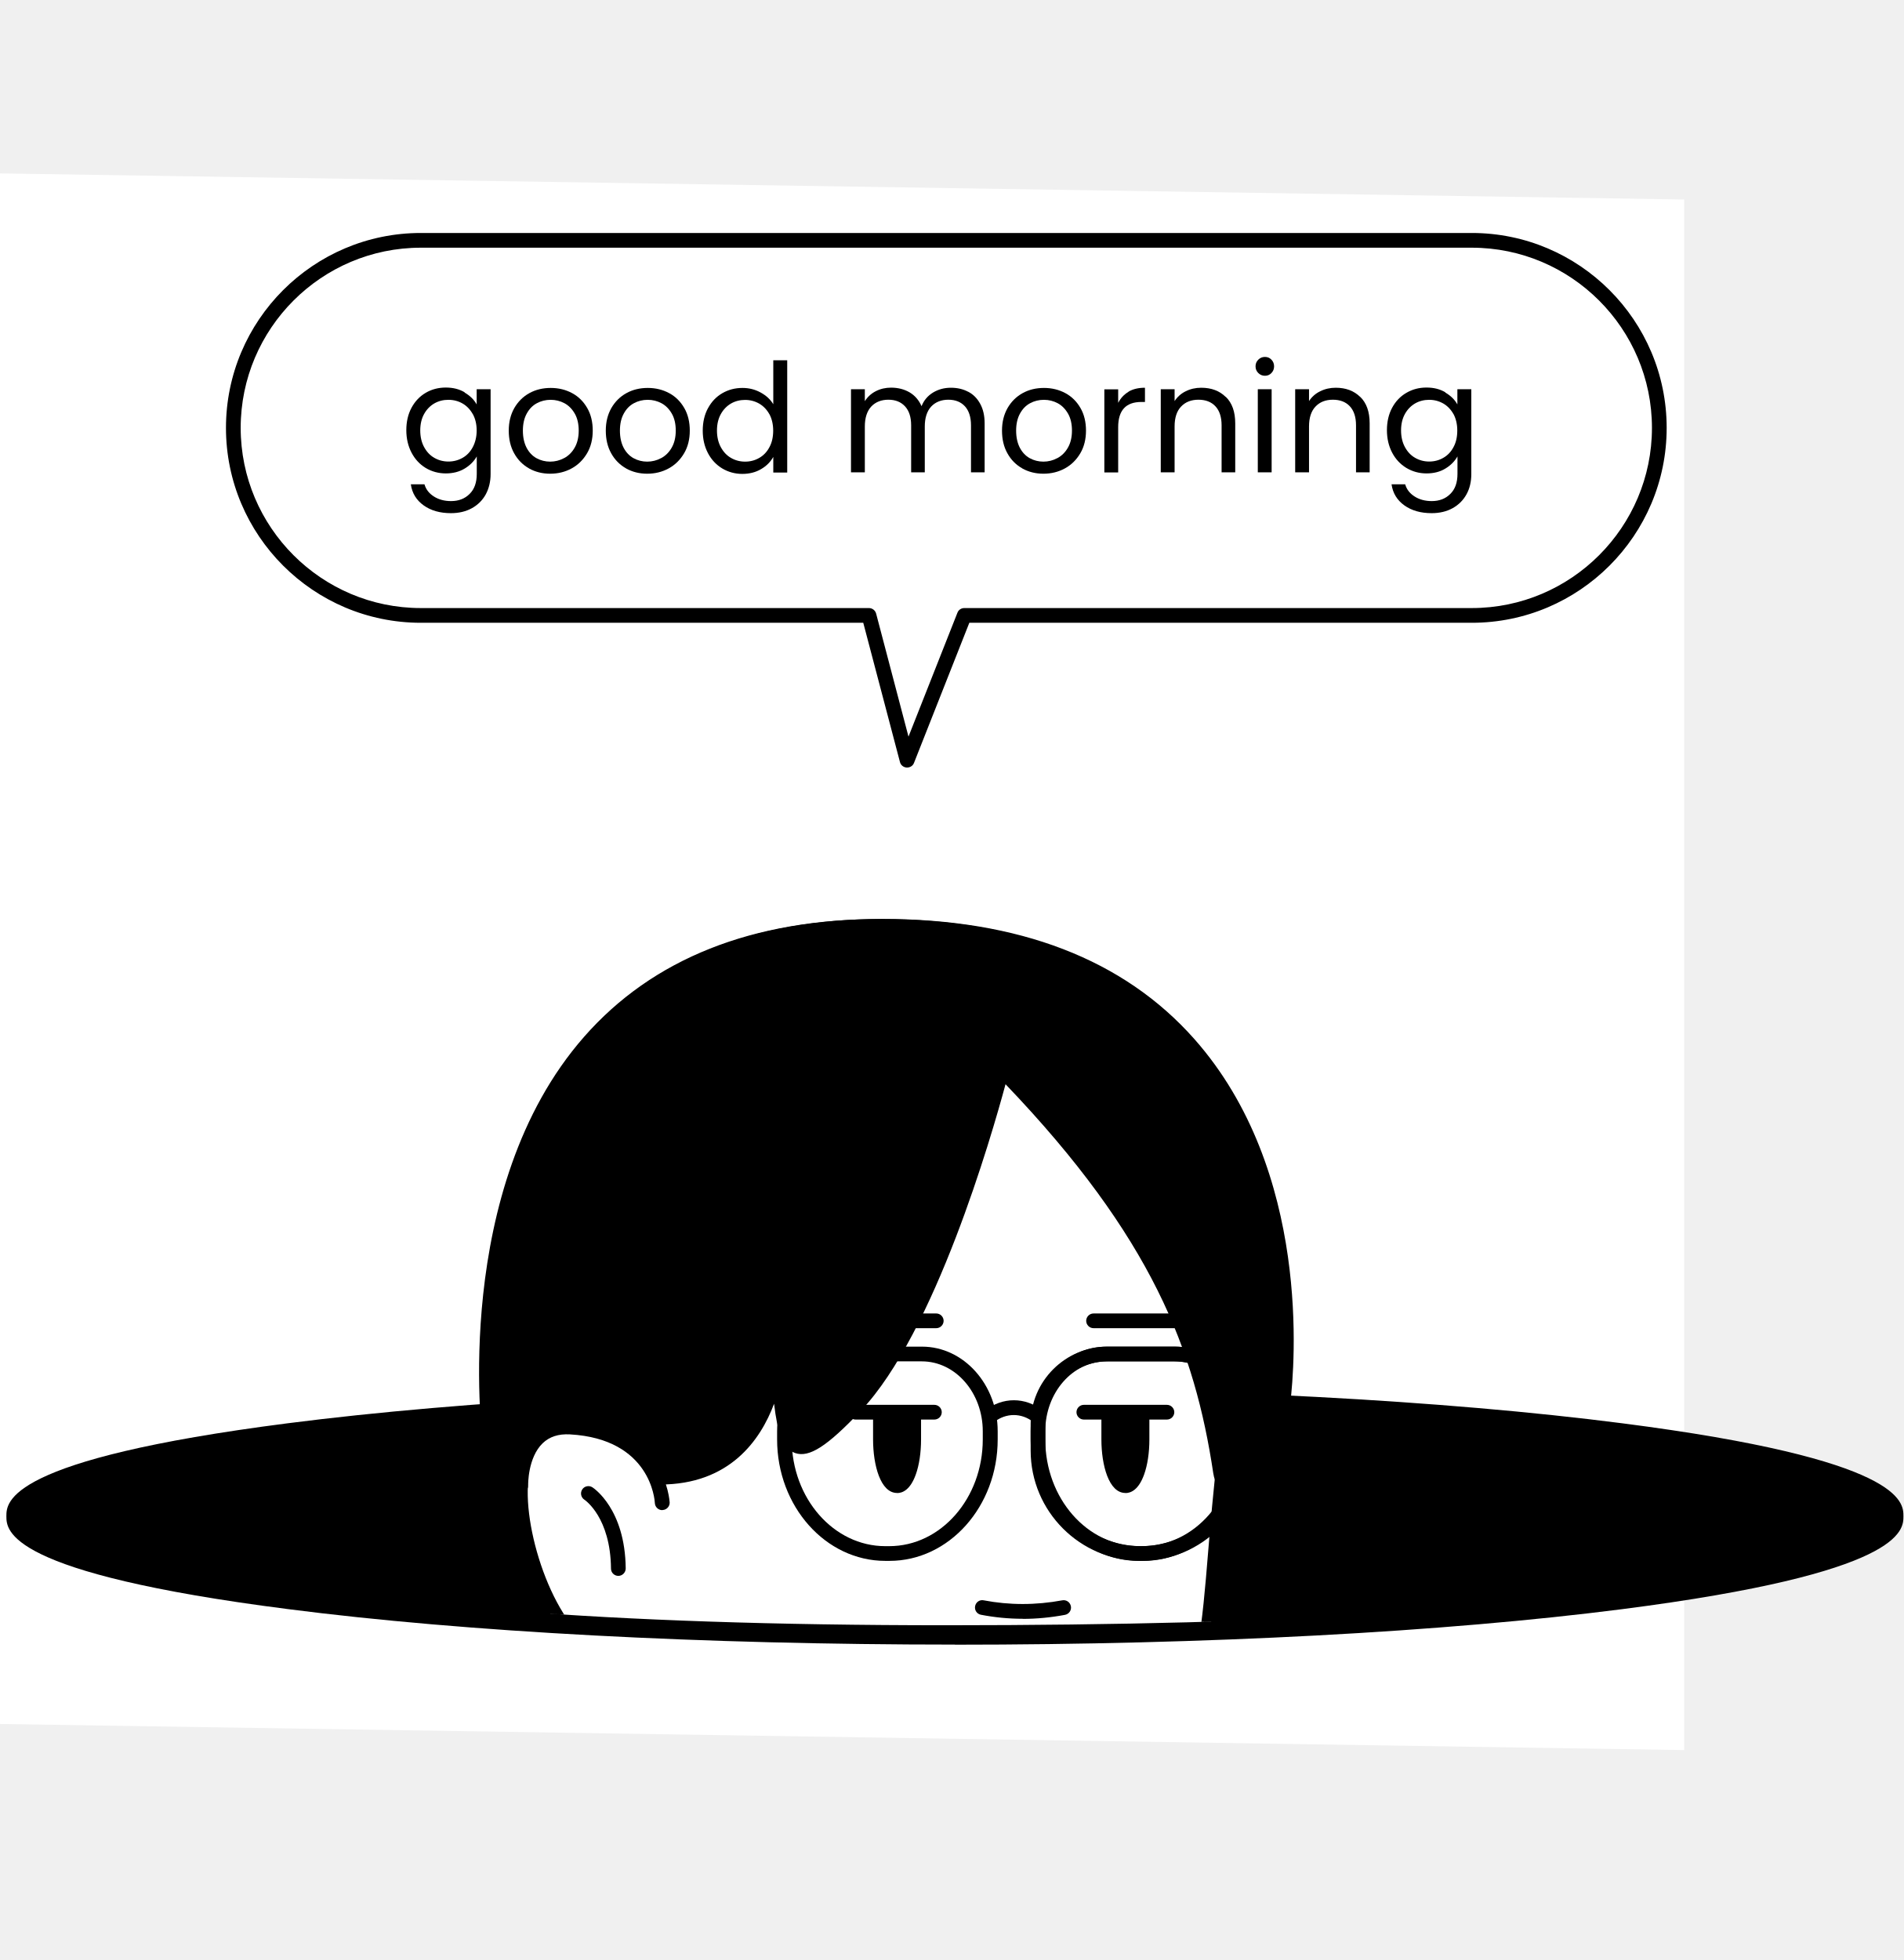
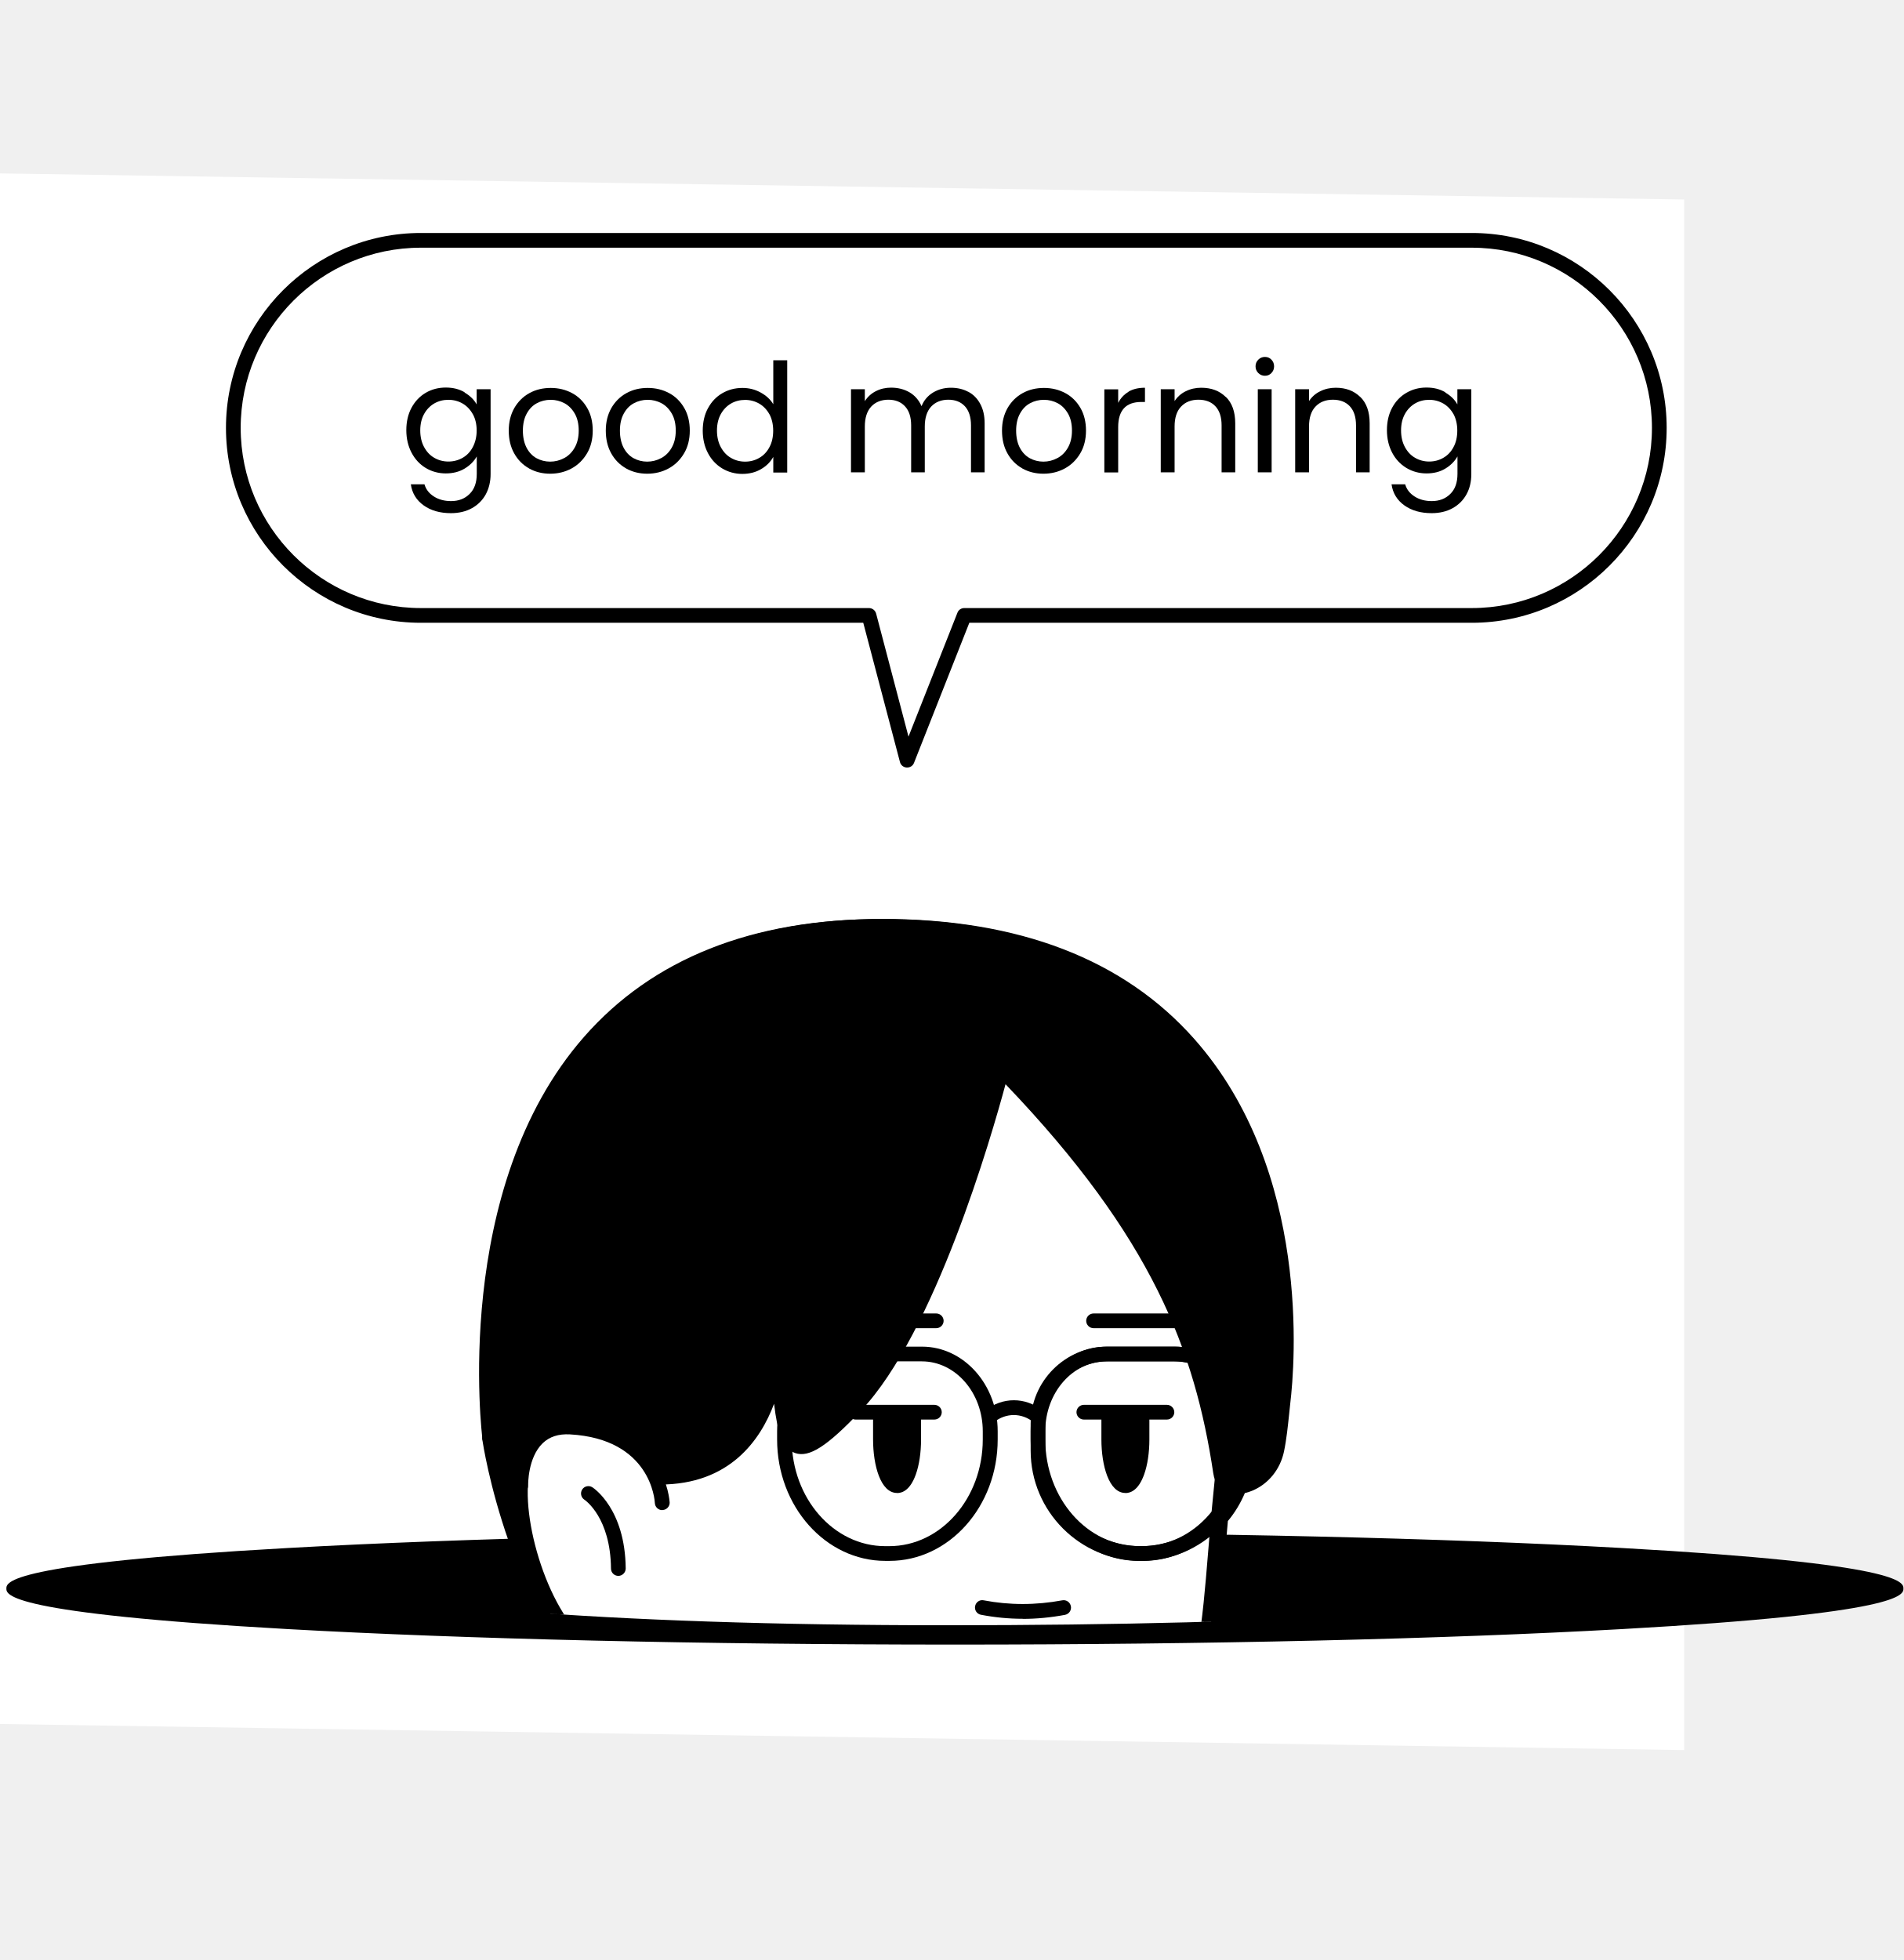
<svg xmlns="http://www.w3.org/2000/svg" id="Layer_2" data-name="Layer 2" viewBox="0 0 193.98 199.72">
  <defs>
    <style>
      .cls-1 {
        fill: #fff;
      }

      .cls-2 {
        clip-path: url(#clippath);
      }

      .cls-3 {
        fill: none;
      }
    </style>
    <clipPath id="clippath">
      <path class="cls-3" d="m192.85,149.78c4.19,9.32-26.02,15.83-96.41,15.83S4.1,157.33,4.1,147.12,26.06,0,96.44,0c117.87,0,66.76,83.78,96.41,149.78Z" />
    </clipPath>
  </defs>
  <g id="Layer_6" data-name="Layer 6">
    <polygon class="cls-1" points="171.65 178.33 0 175.67 0 17.67 171.65 20.33 171.65 178.33" />
-     <ellipse cx="97.32" cy="154.5" rx="96.1" ry="12.33" />
-     <path d="m97.32,167.58c-25.69,0-49.84-1.28-68.01-3.62C.65,160.29.65,155.93.65,154.5s0-5.79,28.66-9.47c18.17-2.33,42.32-3.62,68.01-3.62s49.84,1.28,68.01,3.62c28.66,3.68,28.66,8.04,28.66,9.47s0,5.79-28.66,9.47c-18.17,2.33-42.32,3.62-68.01,3.62Zm0-24.67c-25.65,0-49.77,1.28-67.9,3.61-26.86,3.45-27.64,7.52-27.64,7.97s.78,4.53,27.64,7.97c18.13,2.33,42.25,3.61,67.9,3.61s49.77-1.28,67.9-3.61c26.86-3.45,27.64-7.52,27.64-7.97s-.78-4.53-27.64-7.97c-18.13-2.33-42.25-3.61-67.9-3.61Z" />
+     <ellipse cx="97.32" cy="161.88" rx="96.1" ry="5.38" />
+     <path d="m97.32,167.58c-25.69,0-49.84-.56-68.01-1.58-28.66-1.61-28.66-3.51-28.66-4.13s0-2.53,28.66-4.13c18.17-1.02,42.32-1.58,68.01-1.58s49.84.56,68.01,1.58c28.66,1.6,28.66,3.51,28.66,4.13s0,2.53-28.66,4.13c-18.17,1.02-42.32,1.58-68.01,1.58Zm0-10.76c-25.65,0-49.77.56-67.9,1.57-26.86,1.5-27.64,3.28-27.64,3.48s.78,1.98,27.64,3.48c18.13,1.02,42.25,1.57,67.9,1.57s49.77-.56,67.9-1.57c26.86-1.5,27.64-3.28,27.64-3.48s-.78-1.98-27.64-3.48c-18.13-1.02-42.25-1.57-67.9-1.57Z" />
    <g class="cls-2">
      <path class="cls-1" d="m130.75,142.9c-.15,1.22-.29,3.19-.63,4.85-.32,1.54-1.35,2.87-2.81,3.47-.32.13-.65.22-.98.25-.45,1.19-1.1,2.28-1.92,3.22-.48,5.36-.69,9.27-1.41,13.58-1.3,7.74-4.24,12.83-7.47,16.12-3.23,3.29-6.75,4.78-9.19,5.34v9.24h-35.28v-11.81c-.81-2.92-2.81-7.55-7.81-12.62-10.63-10.79-13.11-27.97-13.11-28h-.01s-6.91-52.15,39.83-52.15c41.35,0,42.2,36.83,40.79,48.51Z" />
      <path d="m106.34,199.72h-35.28c-.41,0-.75-.34-.75-.75v-11.71c-.82-2.9-2.8-7.34-7.59-12.2-10.14-10.29-12.96-26.09-13.29-28.27-.02-.05-.03-.1-.04-.15-.03-.25-3.2-25.52,10.34-40.98,6.99-7.98,17.16-12.02,30.23-12.02,13.88,0,24.56,4.11,31.75,12.22,11.95,13.48,10.25,33.29,9.79,37.13h0c-.04.33-.08.72-.12,1.14-.12,1.13-.26,2.53-.52,3.77-.38,1.83-1.6,3.33-3.26,4.01-.25.1-.49.18-.73.23-.44,1.04-1.02,2-1.73,2.85-.11,1.19-.2,2.32-.29,3.39-.3,3.6-.56,6.7-1.11,10.01-1.17,6.97-3.75,12.53-7.67,16.52-3.36,3.42-6.88,4.83-8.98,5.4v8.65c0,.41-.34.75-.75.75Zm-34.53-1.5h33.78v-8.49c0-.35.24-.65.58-.73,1.82-.42,5.39-1.64,8.82-5.13,3.7-3.77,6.15-9.06,7.27-15.72.54-3.25.8-6.32,1.09-9.89.1-1.15.2-2.35.31-3.64.01-.16.08-.31.18-.42.76-.88,1.36-1.88,1.78-2.99.1-.27.35-.46.63-.48.24-.02.49-.09.76-.2,1.2-.49,2.08-1.59,2.36-2.93.24-1.17.38-2.53.49-3.62.04-.43.09-.83.13-1.17.45-3.72,2.11-22.95-9.42-35.95-6.89-7.77-17.2-11.72-30.62-11.72-12.61,0-22.4,3.87-29.1,11.51-12.66,14.44-10.21,37.9-10,39.69.02.07.03.13.03.21.02.07,2.54,16.96,12.89,27.47,5.07,5.14,7.15,9.88,8,12.95.02.07.03.13.03.2v11.06Zm58.94-55.32h0,0Z" />
      <path d="m71.38,180.95v9.38s0-7.3-8.36-15.79c-10.64-10.8-13.12-27.99-13.12-27.99l9.08-3.11,2.77,4.73c-.65.48-1.06.7-1.09.49-1.21-.91-2.65-1.57-4.34-1.68-6.07-.39-2.81,15.71,2.88,20.71,1.45,1.28,4.12,3.12,6.82,2.57,2.15,3.62,3.2,6.85,4.81,9.06,0,0,0,0,0,0,.35.47.55,1.04.55,1.63Z" />
      <path d="m71.38,191.08c-.41,0-.75-.34-.75-.75,0-.07-.13-7.12-8.15-15.26-10.69-10.85-13.22-27.7-13.33-28.41-.05-.36.16-.7.5-.82l9.08-3.11c.34-.11.71.02.89.33l2.76,4.73c.19.33.11.75-.2.98-.79.59-1.29.86-1.78.65-.11-.04-.21-.13-.3-.23-1.21-.89-2.51-1.38-3.86-1.46-.59-.04-1.44.07-1.99,1.39-1.59,3.84,1.04,14.17,5.41,18.01,1.26,1.11,3.73,2.9,6.17,2.4.31-.06.63.08.79.35,1.02,1.71,1.8,3.35,2.49,4.79.79,1.65,1.47,3.08,2.29,4.2,0,.01.02.02.03.04.44.61.68,1.31.68,2.04v9.38c0,.41-.34.75-.75.75Zm-12.11-22.34c1.25,1.86,2.67,3.65,4.28,5.28,3.78,3.84,5.9,7.44,7.08,10.27v-3.33c0-.42-.14-.82-.41-1.18-.01-.01-.02-.03-.03-.05-.9-1.23-1.6-2.71-2.41-4.41-.61-1.29-1.3-2.74-2.17-4.24-2.51.27-4.87-1.17-6.35-2.34Zm-8.53-21.68c.19,1.08.68,3.49,1.6,6.58-.16-1.98,0-3.77.54-5.09.66-1.59,1.88-2.42,3.47-2.31,1.49.09,2.91.59,4.25,1.47l-1.96-3.35-7.9,2.7Z" />
      <path d="m89.72,94.39c-46.74,0-39.82,52.15-39.82,52.15l5.84,3.97c3.87-.47,8.1,0,11.53,0,11.32,0,11.94-12.18,11.94-12.18.77,9.27.89,12.37,7.98,4.91,8.52-8.98,14.91-34.24,14.91-34.24,15.78,16.19,20.37,28.21,22.3,41,.26,1.73,1.59,1.67,2.69,1.22,1.45-.6,2.49-1.92,2.81-3.46.34-1.66.48-3.63.63-4.86,1.41-11.68.56-48.51-40.79-48.51Z" />
      <path d="m125.89,152.24c-.42,0-.79-.09-1.12-.28-.42-.24-.96-.75-1.12-1.85-1.87-12.47-6.22-24.02-21.17-39.63-1.44,5.34-7.21,25.33-14.75,33.28-3.45,3.64-5.27,4.8-6.7,4.3-1.29-.46-1.79-2.12-2.14-5.02-1.38,3.69-4.52,8.23-11.62,8.23-1.11,0-2.29-.05-3.53-.1-2.62-.11-5.33-.22-7.9.09-.18.02-.36-.02-.51-.12l-5.84-3.97c-.18-.12-.29-.31-.32-.52-.03-.25-3.21-25.52,10.34-40.98,6.99-7.98,17.16-12.02,30.23-12.02,13.88,0,24.56,4.11,31.75,12.22,11.95,13.48,10.25,33.29,9.79,37.13-.04.32-.08.69-.12,1.09-.12,1.14-.26,2.57-.52,3.83-.38,1.83-1.59,3.32-3.25,4-.53.22-1.02.33-1.47.33Zm-23.79-43.99c.2,0,.39.08.54.23,15.97,16.38,20.55,28.4,22.5,41.41.06.4.19.66.38.77.25.14.74.09,1.28-.13,1.2-.49,2.08-1.58,2.36-2.92.24-1.18.39-2.57.5-3.68.04-.41.08-.79.12-1.12.45-3.72,2.1-22.95-9.42-35.95-6.89-7.77-17.2-11.72-30.63-11.72-12.62,0-22.41,3.87-29.1,11.51-12.28,14.01-10.34,36.48-10.02,39.47l5.33,3.62c2.61-.29,5.4-.17,7.86-.07,1.23.05,2.39.1,3.47.1,10.46,0,11.16-11,11.19-11.47.02-.39.34-.7.74-.71,0,0,0,0,.01,0,.39,0,.71.3.75.69l.04.48c.32,3.89.63,7.57,1.53,7.89.48.16,1.75-.38,5.11-3.92,8.29-8.73,14.67-33.66,14.73-33.91.07-.26.27-.47.53-.54.06-.02.13-.03.19-.03Z" />
      <path d="m116.28,159.05c-6.2,0-11.24-5.04-11.24-11.24v-2.74c0-4.33,3.52-7.85,7.85-7.85h6.78c4.33,0,7.85,3.52,7.85,7.85v2.74c0,6.2-5.04,11.24-11.24,11.24Zm-3.39-20.33c-3.5,0-6.35,2.85-6.35,6.35v2.74c0,5.37,4.37,9.74,9.74,9.74s9.74-4.37,9.74-9.74v-2.74c0-3.5-2.85-6.35-6.35-6.35h-6.78Z" />
      <path d="m116.48,159.05h-.41c-6.08,0-11.03-5.55-11.03-12.37v-.84c0-4.75,3.46-8.62,7.71-8.62h7.06c4.25,0,7.71,3.87,7.71,8.62v.84c0,6.82-4.95,12.37-11.03,12.37Zm-3.74-20.33c-3.42,0-6.21,3.19-6.21,7.12v.84c0,6,4.28,10.87,9.53,10.87h.41c5.26,0,9.53-4.88,9.53-10.87v-.84c0-3.92-2.78-7.12-6.21-7.12h-7.06Z" />
      <path d="m90.64,159.05h-.41c-6.08,0-11.03-5.55-11.03-12.37v-.84c0-4.75,3.46-8.62,7.71-8.62h7.06c4.25,0,7.71,3.87,7.71,8.62v.84c0,6.82-4.95,12.37-11.03,12.37Zm-3.74-20.33c-3.42,0-6.21,3.19-6.21,7.12v.84c0,6,4.28,10.87,9.53,10.87h.41c5.26,0,9.53-4.88,9.53-10.87v-.84c0-3.92-2.78-7.12-6.21-7.12h-7.06Z" />
      <path d="m105.79,145.08c-.17,0-.33-.05-.47-.17-1.2-.96-2.8-.96-4,0-.32.26-.79.21-1.05-.12-.26-.32-.21-.79.12-1.05,1.76-1.41,4.12-1.41,5.88,0,.32.26.38.73.12,1.05-.15.19-.37.28-.58.28Z" />
      <path d="m104.22,164.95c-1.43,0-2.85-.14-4.25-.41-.41-.08-.67-.47-.59-.88.08-.41.47-.68.88-.59,2.61.5,5.3.5,8,0,.41-.08.8.19.88.6s-.19.8-.6.88c-1.44.27-2.88.41-4.31.41Z" />
      <path d="m107.9,177.68h-11.06c-.41,0-.75-.34-.75-.75s.34-.75.75-.75h11.06c.41,0,.75.34.75.75s-.34.75-.75.75Z" />
      <path d="m95.23,144.65h-8.04c-.41,0-.75-.34-.75-.75s.34-.75.75-.75h8.04c.41,0,.75.34.75.75s-.34.75-.75.75Z" />
      <g>
        <path d="m93.11,143.9v2.77c0,1.29-.19,2.47-.5,3.32-.31.85-.73,1.38-1.19,1.38-.93,0-1.69-2.12-1.69-4.7v-2.77h3.39Z" />
        <path d="m91.42,152.13c-1.68,0-2.44-2.83-2.44-5.45v-2.77c0-.41.34-.75.75-.75h3.39c.41,0,.75.34.75.75v2.77c0,1.34-.19,2.61-.54,3.58-.56,1.55-1.34,1.88-1.9,1.88Zm-.94-7.48v2.02c0,2.49.7,3.84.98,3.96-.01-.03.22-.25.45-.89.29-.8.45-1.92.45-3.07v-2.02h-1.89Z" />
      </g>
      <path d="m118.93,144.65h-8.47c-.41,0-.75-.34-.75-.75s.34-.75.75-.75h8.47c.41,0,.75.34.75.75s-.34.75-.75.75Z" />
      <g>
        <path d="m116.39,143.9v2.77c0,1.29-.19,2.47-.5,3.32-.31.85-.73,1.38-1.19,1.38-.93,0-1.69-2.12-1.69-4.7v-2.77h3.39Z" />
        <path d="m114.69,152.13c-1.68,0-2.44-2.83-2.44-5.45v-2.77c0-.41.34-.75.75-.75h3.39c.41,0,.75.34.75.75v2.77c0,1.34-.19,2.61-.54,3.58-.56,1.55-1.34,1.88-1.9,1.88Zm-.94-7.48v2.02c0,2.49.7,3.84.98,3.96-.01-.03.22-.25.45-.89.29-.8.46-1.92.46-3.07v-2.02h-1.89Z" />
      </g>
      <path d="m121.62,135.34h-10.17c-.41,0-.75-.34-.75-.75s.34-.75.75-.75h10.17c.41,0,.75.34.75.75s-.34.75-.75.75Z" />
      <path d="m95.42,135.34h-10.17c-.41,0-.75-.34-.75-.75s.34-.75.75-.75h10.17c.41,0,.75.34.75.75s-.34.75-.75.75Z" />
      <path d="m106.11,189.73s-3.41.5-9.26.5-12.49-2.02-18.26-7.21c0,0,7.64,10.38,20.04,11.1h7.48v-4.4" />
      <path d="m106.11,194.88h-7.48c-12.65-.73-20.32-10.97-20.64-11.41-.23-.31-.18-.74.1-1,.29-.26.72-.26,1.01,0,5.02,4.52,11.33,7.02,17.75,7.02,5.52,0,8.87-.46,9.14-.49.03,0,.07,0,.1-.01.4,0,.71.26.77.64,0,.05,0,.1,0,.15v4.36c0,.41-.34.75-.75.75Zm-20.69-6.44c3.31,2.37,7.83,4.62,13.25,4.94h6.69v-2.8c-1.36.15-4.3.41-8.51.41-3.93,0-7.82-.88-11.43-2.55Z" />
      <path d="m106.11,199.72c-.41,0-.75-.34-.75-.75v-9.24c0-.35.24-.65.58-.73,3.07-.7,13.32-4.28,16.09-20.86.54-3.25.8-6.33,1.09-9.9.24-2.88.51-6.15.98-10.2.23-1.96.44-4.03.62-6.15.95-10.93.34-25.87-8.03-35-4.72-5.15-11.41-7.76-19.88-7.76-7.75,0-14.18,2.53-19.11,7.52-6.52,6.6-10.18,17.62-10.03,30.25.01,1.59.09,3.25.24,4.95l.13,1.4c.02.24-.07.47-.24.62l-.68.62c-1.74,1.57-3.71,3.36-4.93,4.27-.33.25-.8.18-1.05-.15-.25-.33-.18-.8.15-1.05,1.16-.87,3.1-2.62,4.82-4.18l.4-.37-.09-1.03c-.15-1.74-.23-3.44-.24-5.07-.15-13.21,3.56-24.34,10.46-31.32,5.22-5.28,12.01-7.96,20.17-7.96,8.91,0,15.97,2.77,20.99,8.25,8.73,9.53,9.39,24.91,8.41,36.14-.19,2.13-.4,4.22-.62,6.19-.47,4.02-.74,7.28-.98,10.15-.3,3.6-.55,6.71-1.11,10.02-2.77,16.57-12.8,20.88-16.65,21.92v8.66c0,.41-.34.75-.75.75Z" />
      <path d="m71.38,199.72c-.41,0-.75-.34-.75-.75v-8.65c0-.41.34-.75.75-.75s.75.34.75.75v8.65c0,.41-.34.75-.75.75Z" />
      <path class="cls-1" d="m67.49,153.13s-.29-7.21-9.37-7.71c-5.2-.29-5.04,5.96-5.04,5.96" />
      <path d="m67.49,153.88c-.4,0-.73-.32-.75-.72-.01-.29-.42-6.54-8.66-7-1.16-.06-2.07.23-2.77.9-1.53,1.47-1.49,4.26-1.48,4.29,0,.41-.32.76-.73.77h-.02c-.41,0-.74-.32-.75-.73,0-.14-.06-3.47,1.94-5.4,1-.97,2.31-1.41,3.9-1.33,9.65.54,10.07,8.35,10.08,8.43.02.41-.31.76-.72.78-.01,0-.02,0-.03,0Z" />
      <path class="cls-1" d="m59.96,152.18s3,1.93,3.06,7.65" />
      <path d="m63.02,160.58c-.41,0-.75-.33-.75-.74-.05-5.19-2.61-6.96-2.72-7.03-.34-.23-.44-.69-.21-1.04.22-.34.68-.44,1.03-.22.14.09,3.34,2.21,3.4,8.27,0,.41-.33.75-.74.76h0Z" />
    </g>
    <path class="cls-1" d="m150,24.49H42.89c-10.55,0-19.11,8.56-19.11,19.11h0c0,10.55,8.56,19.11,19.11,19.11h45.67l3.89,14.75,5.83-14.75h51.72c10.55,0,19.11-8.56,19.11-19.11h0c0-10.55-8.56-19.11-19.11-19.11Z" />
    <path d="m92.44,78.21s-.03,0-.04,0c-.32-.02-.6-.24-.68-.56l-3.74-14.19h-45.09c-10.95,0-19.86-8.91-19.86-19.86s8.91-19.86,19.86-19.86h107.11c10.95,0,19.86,8.91,19.86,19.86s-8.91,19.86-19.86,19.86h-51.21l-5.64,14.28c-.11.29-.39.47-.7.47ZM42.89,25.24c-10.12,0-18.36,8.24-18.36,18.36s8.24,18.36,18.36,18.36h45.67c.34,0,.64.23.73.56l3.3,12.54,4.99-12.63c.11-.29.39-.47.7-.47h51.72c10.12,0,18.36-8.24,18.36-18.36s-8.24-18.36-18.36-18.36H42.89Z" />
    <path d="m47.35,40c.55.32.96.72,1.23,1.21v-1.55h1.42v8.65c0,.77-.17,1.46-.49,2.06-.33.6-.8,1.07-1.41,1.41-.61.34-1.33.51-2.14.51-1.11,0-2.04-.26-2.78-.79-.74-.53-1.18-1.24-1.31-2.15h1.39c.15.52.47.93.96,1.24.48.31,1.07.47,1.75.47.77,0,1.4-.24,1.89-.73.49-.48.73-1.16.73-2.04v-1.78c-.28.49-.69.91-1.24,1.24-.55.33-1.19.49-1.92.49s-1.44-.19-2.05-.56c-.61-.37-1.09-.89-1.44-1.56-.35-.67-.53-1.43-.53-2.29s.18-1.63.53-2.28c.35-.65.83-1.16,1.44-1.52s1.3-.54,2.05-.54,1.37.16,1.92.48Zm.84,2.21c-.26-.47-.61-.84-1.04-1.09s-.92-.38-1.45-.38-1,.12-1.44.37c-.43.25-.78.61-1.04,1.08-.26.47-.39,1.03-.39,1.67s.13,1.21.39,1.69.6.85,1.04,1.1c.43.25.91.38,1.44.38s1.01-.13,1.45-.38c.44-.25.79-.62,1.04-1.1s.39-1.04.39-1.68-.13-1.19-.39-1.67Z" />
    <path d="m53.92,47.73c-.64-.36-1.15-.87-1.52-1.54-.37-.66-.55-1.43-.55-2.31s.19-1.63.56-2.29c.38-.66.89-1.17,1.54-1.53.65-.36,1.38-.53,2.18-.53s1.53.18,2.18.53,1.16.86,1.54,1.52c.38.66.56,1.43.56,2.3s-.19,1.65-.58,2.31-.91,1.18-1.57,1.54c-.66.36-1.39.54-2.19.54s-1.51-.18-2.16-.54Zm3.58-1.05c.44-.24.8-.59,1.07-1.07.27-.47.41-1.05.41-1.73s-.13-1.26-.4-1.73c-.27-.47-.62-.83-1.05-1.06-.43-.23-.9-.35-1.41-.35s-.99.12-1.41.35c-.43.23-.77.58-1.03,1.06-.26.47-.39,1.05-.39,1.73s.13,1.27.38,1.75c.25.47.59.83,1.01,1.06.42.23.89.35,1.39.35s.98-.12,1.42-.36Z" />
    <path d="m63.81,47.73c-.64-.36-1.15-.87-1.52-1.54-.37-.66-.55-1.43-.55-2.31s.19-1.63.56-2.29c.38-.66.89-1.17,1.54-1.53.65-.36,1.38-.53,2.18-.53s1.53.18,2.18.53,1.16.86,1.54,1.52c.38.66.56,1.43.56,2.3s-.19,1.65-.58,2.31-.91,1.18-1.57,1.54c-.66.36-1.39.54-2.19.54s-1.51-.18-2.16-.54Zm3.58-1.05c.44-.24.8-.59,1.07-1.07.27-.47.41-1.05.41-1.73s-.13-1.26-.4-1.73c-.27-.47-.62-.83-1.05-1.06-.43-.23-.9-.35-1.41-.35s-.99.12-1.41.35c-.43.23-.77.58-1.03,1.06-.26.47-.39,1.05-.39,1.73s.13,1.27.38,1.75c.25.47.59.83,1.01,1.06.42.23.89.35,1.39.35s.98-.12,1.42-.36Z" />
    <path d="m72.16,41.59c.35-.65.83-1.16,1.45-1.52s1.3-.54,2.06-.54c.66,0,1.27.15,1.84.46s1,.7,1.3,1.2v-4.48h1.42v11.44h-1.42v-1.59c-.28.5-.69.92-1.24,1.24-.54.32-1.18.49-1.92.49s-1.43-.19-2.05-.56c-.61-.37-1.1-.89-1.45-1.56s-.53-1.43-.53-2.29.18-1.63.53-2.28Zm6.26.63c-.26-.47-.61-.84-1.04-1.09-.44-.25-.92-.38-1.44-.38s-1.01.12-1.44.37c-.43.25-.78.61-1.04,1.08-.26.47-.39,1.03-.39,1.67s.13,1.21.39,1.69c.26.48.6.85,1.04,1.1.43.25.91.38,1.44.38s1.01-.13,1.44-.38c.44-.25.79-.62,1.04-1.1.26-.48.38-1.04.38-1.68s-.13-1.19-.38-1.67Z" />
    <path d="m98.68,39.92c.52.27.92.68,1.22,1.23.3.55.45,1.21.45,1.99v4.99h-1.39v-4.79c0-.84-.21-1.49-.62-1.94-.42-.45-.98-.67-1.69-.67s-1.31.23-1.75.7c-.43.47-.65,1.15-.65,2.03v4.67h-1.39v-4.79c0-.84-.21-1.49-.63-1.94-.42-.45-.98-.67-1.69-.67s-1.31.23-1.75.7c-.43.47-.65,1.15-.65,2.03v4.67h-1.41v-8.47h1.41v1.22c.28-.44.65-.78,1.12-1.02.47-.24.99-.36,1.55-.36.71,0,1.34.16,1.89.48.54.32.95.79,1.22,1.41.24-.6.63-1.06,1.17-1.39.55-.33,1.15-.49,1.82-.49s1.25.14,1.76.41Z" />
    <path d="m104.19,47.73c-.64-.36-1.15-.87-1.52-1.54-.37-.66-.55-1.43-.55-2.31s.19-1.63.56-2.29c.38-.66.89-1.17,1.54-1.53.65-.36,1.38-.53,2.18-.53s1.53.18,2.18.53,1.16.86,1.54,1.52c.38.66.56,1.43.56,2.3s-.19,1.65-.58,2.31-.91,1.18-1.57,1.54c-.66.36-1.39.54-2.19.54s-1.51-.18-2.16-.54Zm3.58-1.05c.44-.24.8-.59,1.07-1.07.27-.47.41-1.05.41-1.73s-.13-1.26-.4-1.73c-.27-.47-.62-.83-1.05-1.06-.43-.23-.9-.35-1.41-.35s-.99.12-1.41.35c-.43.23-.77.58-1.03,1.06-.26.47-.39,1.05-.39,1.73s.13,1.27.38,1.75c.25.47.59.83,1.01,1.06.42.23.89.35,1.39.35s.98-.12,1.42-.36Z" />
    <path d="m115.01,39.91c.46-.27,1.02-.4,1.68-.4v1.45h-.37c-1.58,0-2.36.86-2.36,2.57v4.61h-1.41v-8.47h1.41v1.38c.25-.48.6-.86,1.06-1.13Z" />
    <path d="m124.93,40.44c.64.62.96,1.52.96,2.7v4.99h-1.39v-4.79c0-.84-.21-1.49-.63-1.94-.42-.45-1-.67-1.73-.67s-1.33.23-1.77.7c-.44.46-.66,1.14-.66,2.02v4.68h-1.41v-8.47h1.41v1.21c.28-.43.66-.77,1.13-1,.48-.24,1.01-.36,1.58-.36,1.03,0,1.87.31,2.5.94Z" />
    <path d="m128.24,38.01c-.19-.19-.28-.41-.28-.68s.09-.49.28-.68.41-.28.68-.28.48.09.66.28c.18.19.27.41.27.68s-.09.49-.27.68c-.18.19-.4.28-.66.28s-.49-.09-.68-.28Zm1.36,1.65v8.47h-1.41v-8.47h1.41Z" />
    <path d="m138.63,40.44c.64.62.96,1.52.96,2.7v4.99h-1.39v-4.79c0-.84-.21-1.49-.63-1.94-.42-.45-1-.67-1.73-.67s-1.33.23-1.77.7c-.44.46-.66,1.14-.66,2.02v4.68h-1.41v-8.47h1.41v1.21c.28-.43.66-.77,1.14-1,.48-.24,1.01-.36,1.58-.36,1.03,0,1.86.31,2.5.94Z" />
    <path d="m147.3,40c.55.32.96.72,1.23,1.21v-1.55h1.42v8.65c0,.77-.16,1.46-.49,2.06s-.8,1.07-1.41,1.41-1.33.51-2.14.51c-1.11,0-2.04-.26-2.78-.79s-1.18-1.24-1.31-2.15h1.39c.15.52.47.93.96,1.24.48.31,1.07.47,1.75.47.77,0,1.4-.24,1.89-.73.49-.48.73-1.16.73-2.04v-1.78c-.28.49-.69.91-1.24,1.24-.54.33-1.18.49-1.92.49s-1.43-.19-2.05-.56c-.61-.37-1.1-.89-1.45-1.56s-.53-1.43-.53-2.29.18-1.63.53-2.28c.35-.65.83-1.16,1.45-1.52s1.29-.54,2.05-.54,1.37.16,1.92.48Zm.84,2.21c-.26-.47-.61-.84-1.04-1.09-.44-.25-.92-.38-1.44-.38s-1.01.12-1.44.37c-.43.25-.78.61-1.04,1.08-.26.47-.39,1.03-.39,1.67s.13,1.21.39,1.69c.26.48.6.85,1.04,1.1.43.25.91.38,1.44.38s1.01-.13,1.44-.38c.44-.25.79-.62,1.04-1.1.26-.48.38-1.04.38-1.68s-.13-1.19-.38-1.67Z" />
  </g>
</svg>
